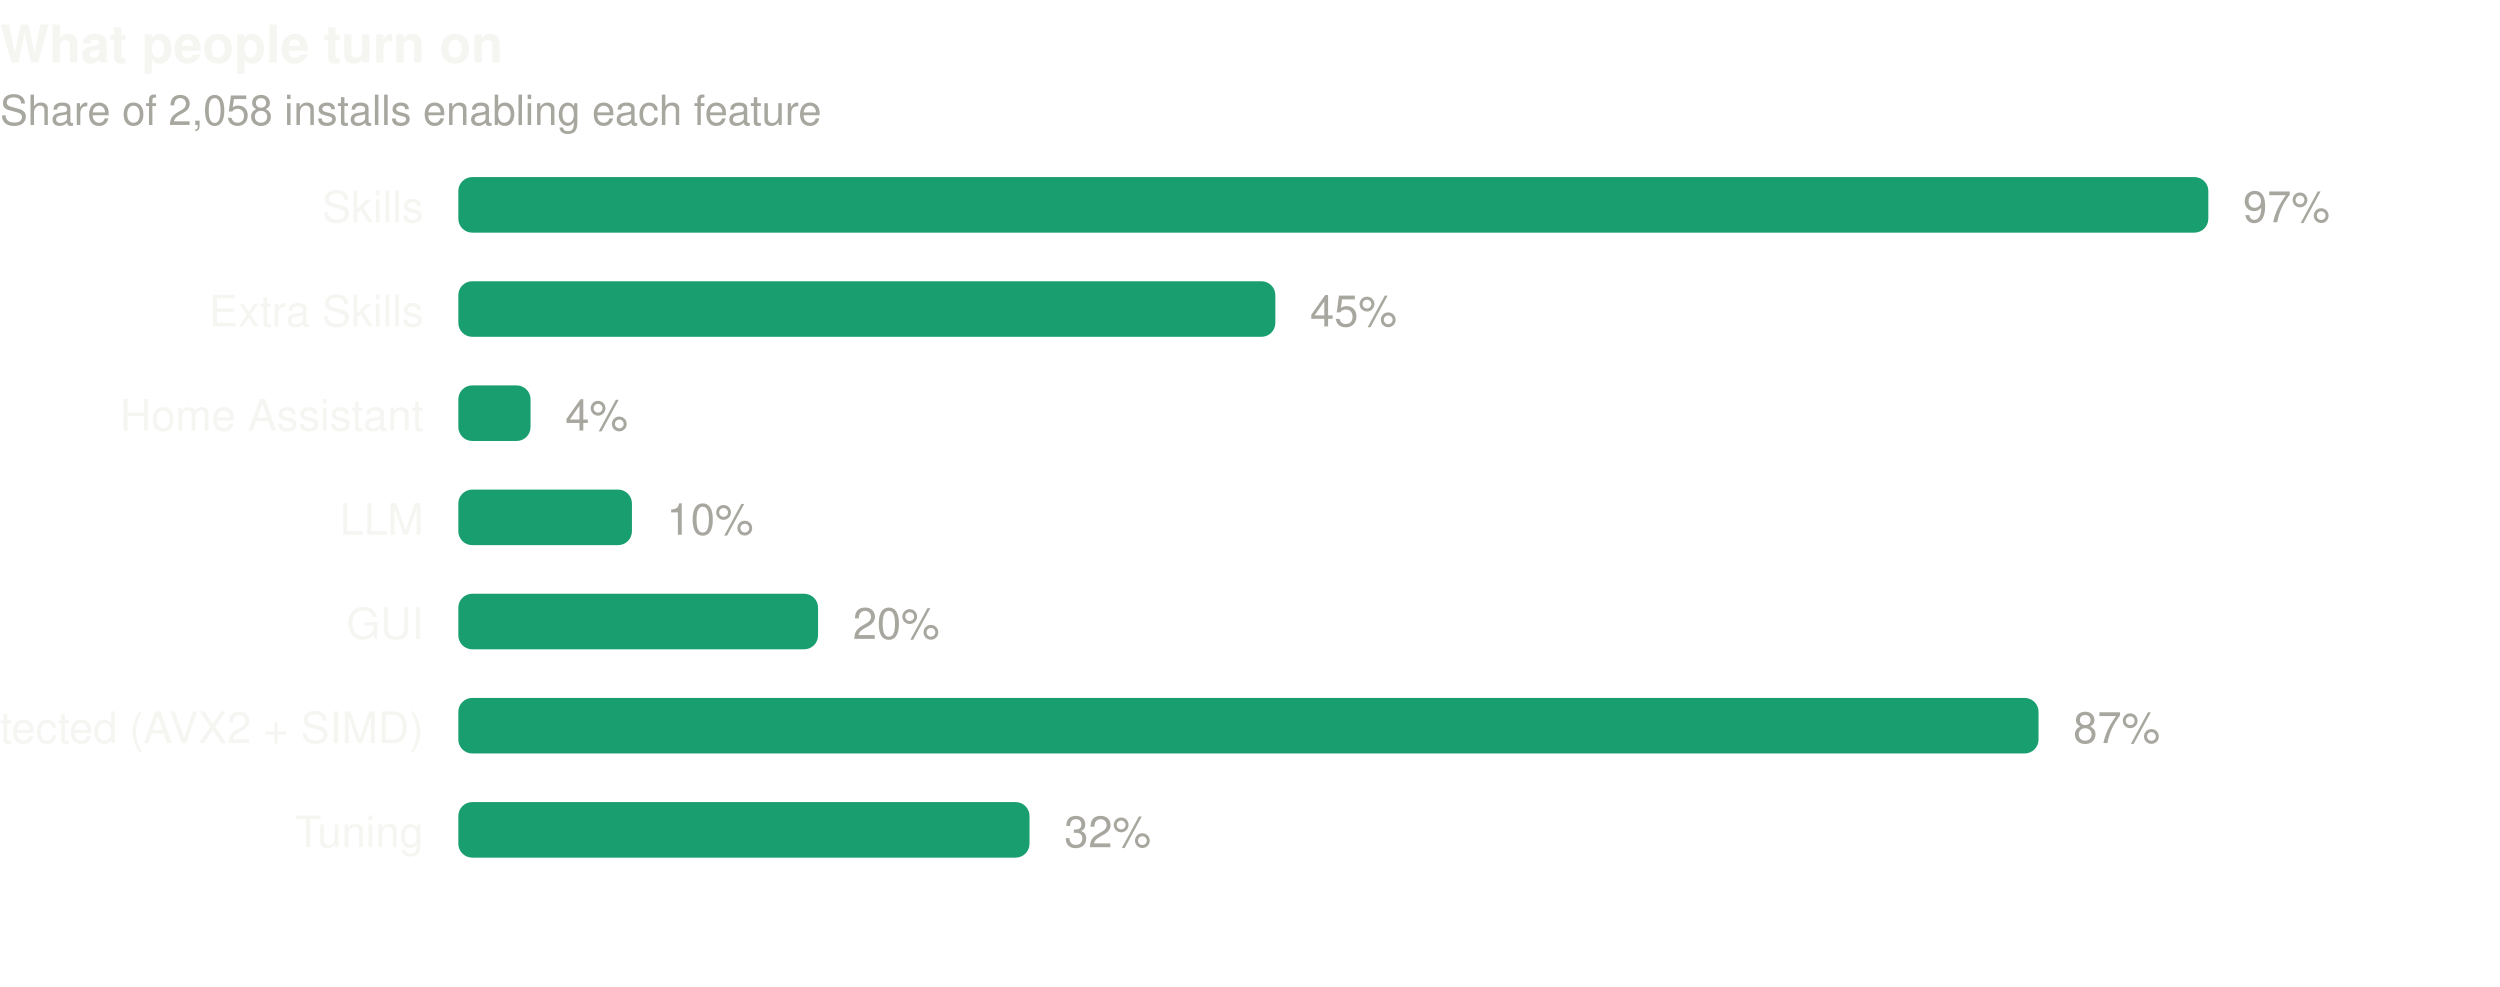
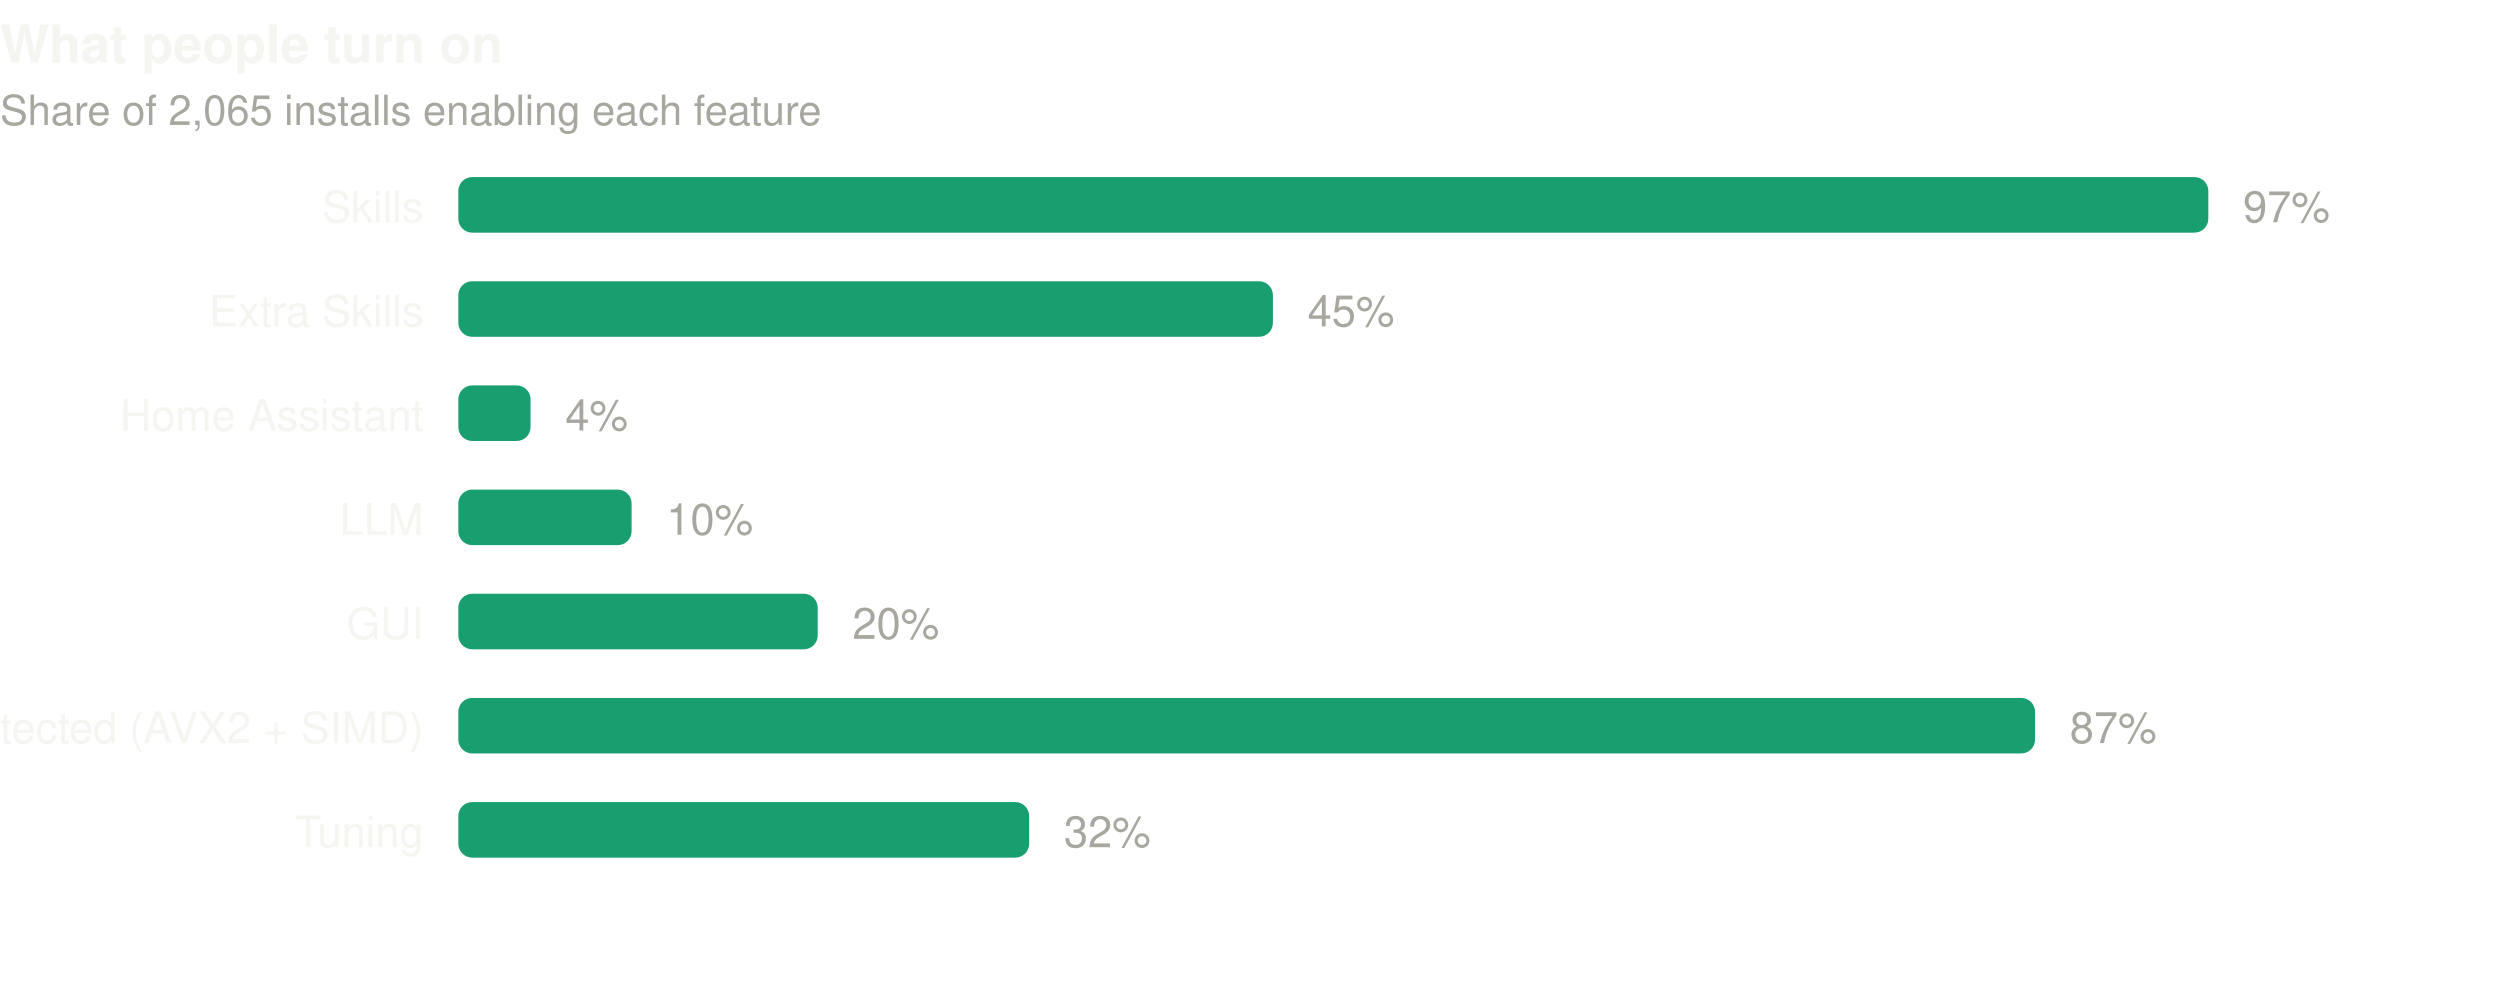
- <svg xmlns="http://www.w3.org/2000/svg" width="720" height="284" viewBox="0 0 720 284" role="img" aria-label="What people turn on. Share of 2,058 installs enabling each feature">
+ <svg xmlns="http://www.w3.org/2000/svg" width="720" height="284" viewBox="0 0 720 284" role="img" aria-label="What people turn on. Share of 2,065 installs enabling each feature">
  <text x="0" y="18" font-family="ui-sans-serif,-apple-system,BlinkMacSystemFont,'Segoe UI',Helvetica,Arial,sans-serif" font-size="15" font-weight="600" fill="#f5f5f2">What people turn on</text>
-   <text x="0" y="36" font-family="ui-sans-serif,-apple-system,BlinkMacSystemFont,'Segoe UI',Helvetica,Arial,sans-serif" font-size="12" fill="#a8a79f">Share of 2,058 installs enabling each feature</text>
+   <text x="0" y="36" font-family="ui-sans-serif,-apple-system,BlinkMacSystemFont,'Segoe UI',Helvetica,Arial,sans-serif" font-size="12" fill="#a8a79f">Share of 2,065 installs enabling each feature</text>
  <text x="122" y="64.0" text-anchor="end" font-family="ui-sans-serif,-apple-system,BlinkMacSystemFont,'Segoe UI',Helvetica,Arial,sans-serif" font-size="12.5" fill="#f5f5f2">Skills</text>
  <rect x="132" y="51.0" width="504.0" height="16" rx="4" fill="#199e70" />
  <text x="646.0" y="64.0" font-family="ui-sans-serif,-apple-system,BlinkMacSystemFont,'Segoe UI',Helvetica,Arial,sans-serif" font-size="12.5" fill="#a8a79f">97%</text>
  <text x="122" y="94.0" text-anchor="end" font-family="ui-sans-serif,-apple-system,BlinkMacSystemFont,'Segoe UI',Helvetica,Arial,sans-serif" font-size="12.5" fill="#f5f5f2">Extra Skills</text>
-   <rect x="132" y="81.0" width="235.3" height="16" rx="4" fill="#199e70" />
-   <text x="377.3" y="94.0" font-family="ui-sans-serif,-apple-system,BlinkMacSystemFont,'Segoe UI',Helvetica,Arial,sans-serif" font-size="12.5" fill="#a8a79f">45%</text>
+   <rect x="132" y="81.0" width="234.6" height="16" rx="4" fill="#199e70" />
+   <text x="376.6" y="94.0" font-family="ui-sans-serif,-apple-system,BlinkMacSystemFont,'Segoe UI',Helvetica,Arial,sans-serif" font-size="12.5" fill="#a8a79f">45%</text>
  <text x="122" y="124.0" text-anchor="end" font-family="ui-sans-serif,-apple-system,BlinkMacSystemFont,'Segoe UI',Helvetica,Arial,sans-serif" font-size="12.5" fill="#f5f5f2">Home Assistant</text>
  <rect x="132" y="111.0" width="20.8" height="16" rx="4" fill="#199e70" />
  <text x="162.8" y="124.0" font-family="ui-sans-serif,-apple-system,BlinkMacSystemFont,'Segoe UI',Helvetica,Arial,sans-serif" font-size="12.5" fill="#a8a79f">4%</text>
  <text x="122" y="154.0" text-anchor="end" font-family="ui-sans-serif,-apple-system,BlinkMacSystemFont,'Segoe UI',Helvetica,Arial,sans-serif" font-size="12.5" fill="#f5f5f2">LLM</text>
-   <rect x="132" y="141.0" width="50.0" height="16" rx="4" fill="#199e70" />
-   <text x="192.0" y="154.0" font-family="ui-sans-serif,-apple-system,BlinkMacSystemFont,'Segoe UI',Helvetica,Arial,sans-serif" font-size="12.5" fill="#a8a79f">10%</text>
+   <rect x="132" y="141.0" width="49.9" height="16" rx="4" fill="#199e70" />
+   <text x="191.9" y="154.0" font-family="ui-sans-serif,-apple-system,BlinkMacSystemFont,'Segoe UI',Helvetica,Arial,sans-serif" font-size="12.5" fill="#a8a79f">10%</text>
  <text x="122" y="184.0" text-anchor="end" font-family="ui-sans-serif,-apple-system,BlinkMacSystemFont,'Segoe UI',Helvetica,Arial,sans-serif" font-size="12.5" fill="#f5f5f2">GUI</text>
-   <rect x="132" y="171.0" width="103.6" height="16" rx="4" fill="#199e70" />
-   <text x="245.6" y="184.0" font-family="ui-sans-serif,-apple-system,BlinkMacSystemFont,'Segoe UI',Helvetica,Arial,sans-serif" font-size="12.5" fill="#a8a79f">20%</text>
+   <rect x="132" y="171.0" width="103.5" height="16" rx="4" fill="#199e70" />
+   <text x="245.5" y="184.0" font-family="ui-sans-serif,-apple-system,BlinkMacSystemFont,'Segoe UI',Helvetica,Arial,sans-serif" font-size="12.5" fill="#a8a79f">20%</text>
  <text x="122" y="214.0" text-anchor="end" font-family="ui-sans-serif,-apple-system,BlinkMacSystemFont,'Segoe UI',Helvetica,Arial,sans-serif" font-size="12.5" fill="#f5f5f2">CPU capability detected (AVX2 + SIMD)</text>
-   <rect x="132" y="201.0" width="455.1" height="16" rx="4" fill="#199e70" />
-   <text x="597.1" y="214.0" font-family="ui-sans-serif,-apple-system,BlinkMacSystemFont,'Segoe UI',Helvetica,Arial,sans-serif" font-size="12.5" fill="#a8a79f">87%</text>
+   <rect x="132" y="201.0" width="454.1" height="16" rx="4" fill="#199e70" />
+   <text x="596.1" y="214.0" font-family="ui-sans-serif,-apple-system,BlinkMacSystemFont,'Segoe UI',Helvetica,Arial,sans-serif" font-size="12.5" fill="#a8a79f">87%</text>
  <text x="122" y="244.0" text-anchor="end" font-family="ui-sans-serif,-apple-system,BlinkMacSystemFont,'Segoe UI',Helvetica,Arial,sans-serif" font-size="12.5" fill="#f5f5f2">Tuning</text>
-   <rect x="132" y="231.0" width="164.5" height="16" rx="4" fill="#199e70" />
-   <text x="306.5" y="244.0" font-family="ui-sans-serif,-apple-system,BlinkMacSystemFont,'Segoe UI',Helvetica,Arial,sans-serif" font-size="12.5" fill="#a8a79f">32%</text>
+   <rect x="132" y="231.0" width="164.4" height="16" rx="4" fill="#199e70" />
+   <text x="306.4" y="244.0" font-family="ui-sans-serif,-apple-system,BlinkMacSystemFont,'Segoe UI',Helvetica,Arial,sans-serif" font-size="12.5" fill="#a8a79f">32%</text>
</svg>
